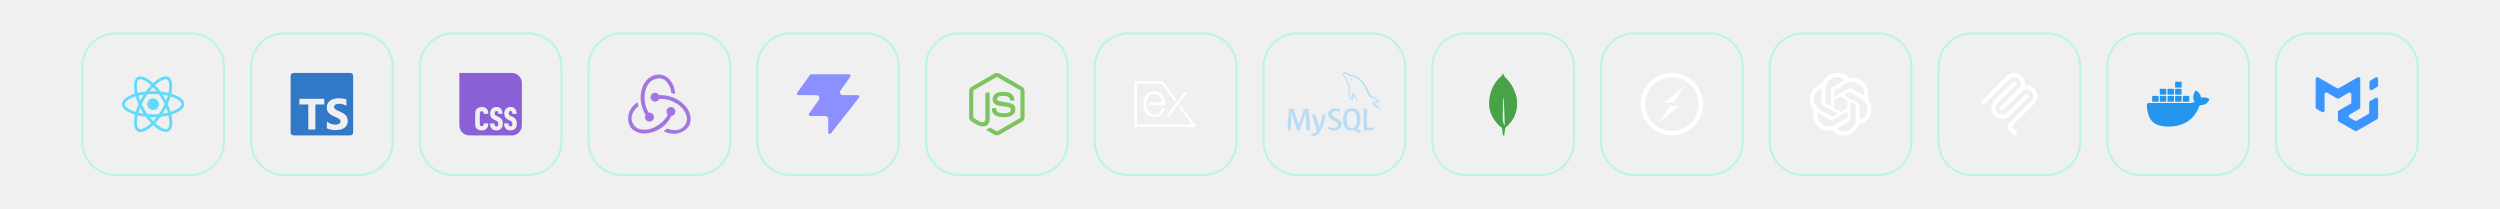
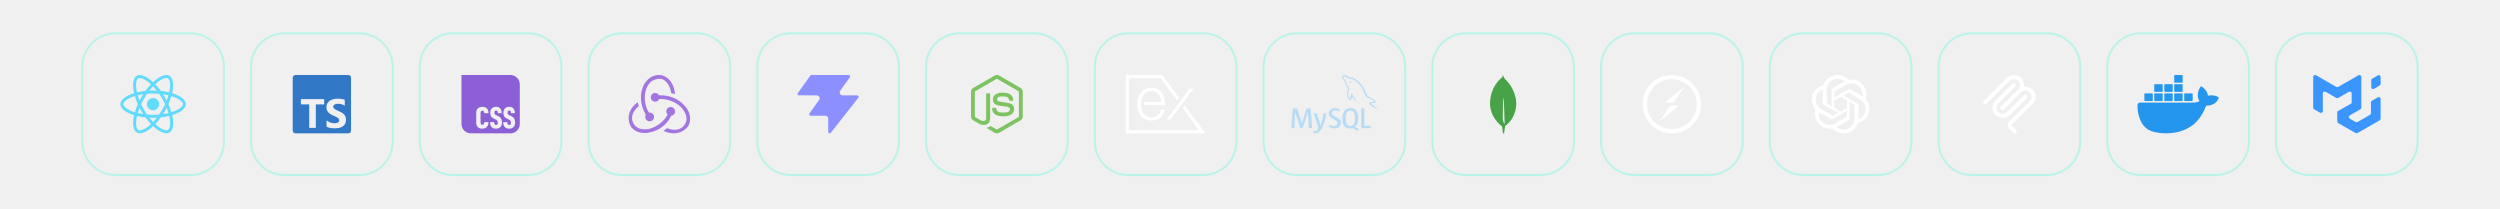
- <svg xmlns="http://www.w3.org/2000/svg" width="1200" height="100" viewBox="0 0 1200 100" role="img" aria-label="React, TypeScript, CSS, Redux, Vite, Node.js, Express, MySQL, MongoDB, Socket.io, OpenAI, Model Context Protocol, Docker and MUI">
+ <svg xmlns="http://www.w3.org/2000/svg" width="1200" height="100" viewBox="0 0 1200 100" role="img" aria-label="React, TypeScript, CSS, Redux, Vite, Node.js, Express, MySQL, MongoDB, Socket.io, OpenAI, Model Context Protocol, Docker, MUI">
  <g>
    <rect x="39.5" y="16" width="68" height="68" rx="16" fill="#ffffff" fill-opacity=".035" stroke="#00ffcc" stroke-opacity=".22" />
-     <g transform="translate(58.5 35.0) scale(1.25)">
+     <g transform="translate(57.78 34.28) scale(1.3096)">
      <path d="M14.23 12.004a2.236 2.236 0 0 1-2.235 2.236 2.236 2.236 0 0 1-2.236-2.236 2.236 2.236 0 0 1 2.235-2.236 2.236 2.236 0 0 1 2.236 2.236zm2.648-10.69c-1.346 0-3.107.96-4.888 2.622-1.78-1.653-3.542-2.602-4.887-2.602-.41 0-.783.093-1.106.278-1.375.793-1.683 3.264-.973 6.365C1.98 8.917 0 10.42 0 12.004c0 1.59 1.99 3.097 5.043 4.03-.704 3.113-.39 5.588.988 6.38.32.187.69.275 1.102.275 1.345 0 3.107-.96 4.888-2.624 1.78 1.654 3.542 2.603 4.887 2.603.41 0 .783-.09 1.106-.275 1.374-.792 1.683-3.263.973-6.365C22.02 15.096 24 13.59 24 12.004c0-1.59-1.99-3.097-5.043-4.032.704-3.11.39-5.587-.988-6.38-.318-.184-.688-.277-1.092-.278zm-.005 1.09v.006c.225 0 .406.044.558.127.666.382.955 1.835.73 3.704-.054.46-.142.945-.25 1.44-.96-.236-2.006-.417-3.107-.534-.66-.905-1.345-1.727-2.035-2.447 1.592-1.48 3.087-2.292 4.105-2.295zm-9.77.02c1.012 0 2.514.808 4.11 2.28-.686.72-1.37 1.537-2.02 2.442-1.107.117-2.154.298-3.113.538-.112-.49-.195-.964-.254-1.42-.23-1.868.054-3.32.714-3.707.19-.09.4-.127.563-.132zm4.882 3.05c.455.468.91.992 1.36 1.564-.44-.02-.89-.034-1.345-.034-.46 0-.915.01-1.36.034.44-.572.895-1.096 1.345-1.565zM12 8.1c.74 0 1.477.034 2.202.093.406.582.802 1.203 1.183 1.86.372.64.71 1.29 1.018 1.946-.308.655-.646 1.31-1.013 1.95-.38.66-.773 1.288-1.18 1.87-.728.063-1.466.098-2.21.098-.74 0-1.477-.035-2.202-.093-.406-.582-.802-1.204-1.183-1.86-.372-.64-.71-1.29-1.018-1.946.303-.657.646-1.313 1.013-1.954.38-.66.773-1.286 1.18-1.868.728-.064 1.466-.098 2.21-.098zm-3.635.254c-.24.377-.48.763-.704 1.16-.225.39-.435.782-.635 1.174-.265-.656-.49-1.31-.676-1.947.64-.15 1.315-.283 2.015-.386zm7.26 0c.695.103 1.365.23 2.006.387-.18.632-.405 1.282-.66 1.933-.2-.39-.41-.783-.64-1.174-.225-.392-.465-.774-.705-1.146zm3.063.675c.484.15.944.317 1.375.498 1.732.74 2.852 1.708 2.852 2.476-.005.768-1.125 1.74-2.857 2.475-.42.18-.88.342-1.355.493-.28-.958-.646-1.956-1.1-2.98.45-1.017.81-2.01 1.085-2.964zm-13.395.004c.278.96.645 1.957 1.1 2.98-.45 1.017-.812 2.01-1.086 2.964-.484-.15-.944-.318-1.37-.5-1.732-.737-2.852-1.706-2.852-2.474 0-.768 1.12-1.742 2.852-2.476.42-.18.88-.342 1.356-.494zm11.678 4.28c.265.657.49 1.312.676 1.948-.64.157-1.316.29-2.016.39.24-.375.48-.762.705-1.158.225-.39.435-.788.636-1.18zm-9.945.02c.2.392.41.783.64 1.175.23.39.465.772.705 1.143-.695-.102-1.365-.23-2.006-.386.18-.63.406-1.282.66-1.933zM17.92 16.32c.112.493.2.968.254 1.423.23 1.868-.054 3.32-.714 3.708-.147.09-.338.128-.563.128-1.012 0-2.514-.807-4.11-2.28.686-.72 1.37-1.536 2.02-2.44 1.107-.118 2.154-.3 3.113-.54zm-11.83.01c.96.234 2.006.415 3.107.532.66.905 1.345 1.727 2.035 2.446-1.595 1.483-3.092 2.295-4.11 2.295-.22-.005-.406-.05-.553-.132-.666-.38-.955-1.834-.73-3.703.054-.46.142-.944.25-1.438zm4.56.64c.44.02.89.034 1.345.034.46 0 .915-.01 1.36-.034-.44.572-.895 1.095-1.345 1.565-.455-.47-.91-.993-1.36-1.565z" fill="#61DAFB" />
    </g>
  </g>
  <g>
    <rect x="120.5" y="16" width="68" height="68" rx="16" fill="#ffffff" fill-opacity=".035" stroke="#00ffcc" stroke-opacity=".22" />
-     <g transform="translate(139.5 35.0) scale(1.25)">
+     <g transform="translate(140.50 36.00) scale(1.1667)">
      <path d="M1.125 0C.502 0 0 .502 0 1.125v21.75C0 23.498.502 24 1.125 24h21.75c.623 0 1.125-.502 1.125-1.125V1.125C24 .502 23.498 0 22.875 0zm17.363 9.75c.612 0 1.154.037 1.627.111a6.38 6.38 0 0 1 1.306.34v2.458a3.95 3.95 0 0 0-.643-.361 5.093 5.093 0 0 0-.717-.26 5.453 5.453 0 0 0-1.426-.2c-.3 0-.573.028-.819.086a2.1 2.1 0 0 0-.623.242c-.17.104-.3.229-.393.374a.888.888 0 0 0-.14.49c0 .196.053.373.156.529.104.156.252.304.443.444s.423.276.696.41c.273.135.582.274.926.416.47.197.892.407 1.266.628.374.222.695.473.963.753.268.279.472.598.614.957.142.359.214.776.214 1.253 0 .657-.125 1.21-.373 1.656a3.033 3.033 0 0 1-1.012 1.085 4.38 4.38 0 0 1-1.487.596c-.566.12-1.163.18-1.79.18a9.916 9.916 0 0 1-1.84-.164 5.544 5.544 0 0 1-1.512-.493v-2.63a5.033 5.033 0 0 0 3.237 1.2c.333 0 .624-.03.872-.09.249-.06.456-.144.623-.25.166-.108.29-.234.373-.38a1.023 1.023 0 0 0-.074-1.089 2.12 2.12 0 0 0-.537-.5 5.597 5.597 0 0 0-.807-.444 27.72 27.72 0 0 0-1.007-.436c-.918-.383-1.602-.852-2.053-1.405-.45-.553-.676-1.222-.676-2.005 0-.614.123-1.141.369-1.582.246-.441.58-.804 1.004-1.089a4.494 4.494 0 0 1 1.47-.629 7.536 7.536 0 0 1 1.77-.201zm-15.113.188h9.563v2.166H9.506v9.646H6.789v-9.646H3.375z" fill="#3178C6" />
    </g>
  </g>
  <g>
    <rect x="201.5" y="16" width="68" height="68" rx="16" fill="#ffffff" fill-opacity=".035" stroke="#00ffcc" stroke-opacity=".22" />
-     <g transform="translate(220.5 35.0) scale(1.25)">
+     <g transform="translate(221.50 36.00) scale(1.1667)">
      <path d="M0 0v20.16A3.84 3.84 0 0 0 3.84 24h16.32A3.84 3.84 0 0 0 24 20.16V3.84A3.84 3.84 0 0 0 20.16 0Zm14.256 13.08c1.56 0 2.28 1.08 2.304 2.64h-1.608c.024-.288-.048-.6-.144-.84-.096-.192-.288-.264-.552-.264-.456 0-.696.264-.696.84-.024.576.288.888.768 1.08.72.288 1.608.744 1.92 1.296q.432.648.432 1.656c0 1.608-.912 2.592-2.496 2.592-1.656 0-2.4-1.032-2.424-2.688h1.68c0 .792.264 1.176.792 1.176.264 0 .456-.072.552-.24.192-.312.24-1.176-.048-1.512-.312-.408-.912-.6-1.32-.816q-.828-.396-1.224-.936c-.24-.36-.36-.888-.36-1.536 0-1.44.936-2.472 2.424-2.448m5.4 0c1.584 0 2.304 1.08 2.328 2.64h-1.608c0-.288-.048-.6-.168-.84-.096-.192-.264-.264-.528-.264-.48 0-.72.264-.72.84s.288.888.792 1.08c.696.288 1.608.744 1.92 1.296.264.432.408.984.408 1.656.024 1.608-.888 2.592-2.472 2.592-1.68 0-2.424-1.056-2.448-2.688h1.68c0 .744.264 1.176.792 1.176.264 0 .456-.072.552-.24.216-.312.264-1.176-.048-1.512-.288-.408-.888-.6-1.32-.816-.552-.264-.96-.576-1.2-.936s-.36-.888-.36-1.536c-.024-1.44.912-2.472 2.4-2.448m-11.031.018c.711-.006 1.419.198 1.839.63.432.432.672 1.128.648 1.992H9.336c.024-.456-.096-.792-.432-.96-.312-.144-.768-.048-.888.24-.12.264-.192.576-.168.864v3.504c0 .744.264 1.128.768 1.128a.65.65 0 0 0 .552-.264c.168-.24.192-.552.168-.84h1.776c.096 1.632-.984 2.712-2.568 2.688-1.536 0-2.496-.864-2.472-2.472v-4.032c0-.816.24-1.44.696-1.848.432-.408 1.146-.624 1.857-.63" fill="#8B5FD6" />
    </g>
  </g>
  <g>
    <rect x="282.5" y="16" width="68" height="68" rx="16" fill="#ffffff" fill-opacity=".035" stroke="#00ffcc" stroke-opacity=".22" />
-     <g transform="translate(301.5 35.0) scale(1.25)">
+     <g transform="translate(301.74 35.24) scale(1.2302)">
      <path d="M16.634 16.504c.87-.075 1.543-.84 1.5-1.754-.047-.914-.796-1.648-1.709-1.648h-.061a1.71 1.71 0 00-1.648 1.769c.03.479.226.869.494 1.153-1.048 2.038-2.621 3.536-5.005 4.795-1.603.838-3.296 1.154-4.944.93-1.378-.195-2.456-.81-3.116-1.799-.988-1.499-1.078-3.116-.255-4.734.6-1.17 1.499-2.023 2.099-2.443a9.96 9.96 0 01-.42-1.543C-.868 14.408-.416 18.752.932 20.805c1.004 1.498 3.057 2.456 5.304 2.456.6 0 1.23-.044 1.843-.194 3.897-.749 6.848-3.086 8.541-6.532zm5.348-3.746c-2.32-2.728-5.738-4.226-9.634-4.226h-.51c-.253-.554-.837-.899-1.498-.899h-.045c-.943 0-1.678.81-1.647 1.753.03.898.794 1.648 1.708 1.648h.074a1.69 1.69 0 001.499-1.049h.555c2.309 0 4.495.674 6.488 1.992 1.527 1.005 2.622 2.323 3.237 3.897.538 1.288.509 2.547-.045 3.597-.855 1.647-2.294 2.517-4.196 2.517-1.199 0-2.367-.375-2.967-.644-.36.298-.96.793-1.394 1.093 1.318.598 2.652.943 3.94.943 2.922 0 5.094-1.647 5.919-3.236.898-1.798.824-4.824-1.47-7.416zM6.49 17.042c.03.899.793 1.648 1.708 1.648h.06a1.688 1.688 0 001.648-1.768c0-.9-.779-1.647-1.693-1.647h-.06c-.06 0-.15 0-.226.029-1.243-2.098-1.768-4.347-1.572-6.772.12-1.828.72-3.417 1.797-4.735.9-1.124 2.593-1.68 3.747-1.708 3.236-.061 4.585 3.971 4.689 5.574l1.498.45C17.741 3.197 14.686.62 11.764.62 9.02.62 6.49 2.613 5.47 5.535 4.077 9.43 4.991 13.177 6.7 16.174c-.15.195-.24.539-.21.868z" fill="#A275E0" />
    </g>
  </g>
  <g>
    <rect x="363.5" y="16" width="68" height="68" rx="16" fill="#ffffff" fill-opacity=".035" stroke="#00ffcc" stroke-opacity=".22" />
-     <g transform="translate(382.5 35.0) scale(1.25)">
+     <g transform="translate(382.84 35.34) scale(1.2216)">
      <path d="M13.056 23.238a.57.57 0 0 1-1.02-.355v-5.202c0-.63-.512-1.143-1.144-1.143H5.148a.57.57 0 0 1-.464-.903l3.777-5.29c.54-.753 0-1.804-.93-1.804H.57a.574.574 0 0 1-.543-.746.6.6 0 0 1 .08-.157L5.008.78a.57.57 0 0 1 .467-.24h14.589a.57.57 0 0 1 .466.903l-3.778 5.29c-.54.755 0 1.806.93 1.806h5.745c.238 0 .424.138.513.322a.56.56 0 0 1-.063.603z" fill="#8B8FFF" />
    </g>
  </g>
  <g>
    <rect x="444.5" y="16" width="68" height="68" rx="16" fill="#ffffff" fill-opacity=".035" stroke="#00ffcc" stroke-opacity=".22" />
-     <g transform="translate(463.5 35.0) scale(1.25)">
+     <g transform="translate(464.50 36.00) scale(1.1667)">
      <path d="M11.998,24c-0.321,0-0.641-0.084-0.922-0.247l-2.936-1.737c-0.438-0.245-0.224-0.332-0.08-0.383 c0.585-0.203,0.703-0.25,1.328-0.604c0.065-0.037,0.151-0.023,0.218,0.017l2.256,1.339c0.082,0.045,0.197,0.045,0.272,0l8.795-5.076 c0.082-0.047,0.134-0.141,0.134-0.238V6.921c0-0.099-0.053-0.192-0.137-0.242l-8.791-5.072c-0.081-0.047-0.189-0.047-0.271,0 L3.075,6.68C2.99,6.729,2.936,6.825,2.936,6.921v10.15c0,0.097,0.054,0.189,0.139,0.235l2.409,1.392 c1.307,0.654,2.108-0.116,2.108-0.89V7.787c0-0.142,0.114-0.253,0.256-0.253h1.115c0.139,0,0.255,0.112,0.255,0.253v10.021 c0,1.745-0.95,2.745-2.604,2.745c-0.508,0-0.909,0-2.026-0.551L2.28,18.675c-0.57-0.329-0.922-0.945-0.922-1.604V6.921 c0-0.659,0.353-1.275,0.922-1.603l8.795-5.082c0.557-0.315,1.296-0.315,1.848,0l8.794,5.082c0.57,0.329,0.924,0.944,0.924,1.603 v10.15c0,0.659-0.354,1.273-0.924,1.604l-8.794,5.078C12.643,23.916,12.324,24,11.998,24z M19.099,13.993 c0-1.9-1.284-2.406-3.987-2.763c-2.731-0.361-3.009-0.548-3.009-1.187c0-0.528,0.235-1.233,2.258-1.233 c1.807,0,2.473,0.389,2.747,1.607c0.024,0.115,0.129,0.199,0.247,0.199h1.141c0.071,0,0.138-0.031,0.186-0.081 c0.048-0.054,0.074-0.123,0.067-0.196c-0.177-2.098-1.571-3.076-4.388-3.076c-2.508,0-4.004,1.058-4.004,2.833 c0,1.925,1.488,2.457,3.895,2.695c2.88,0.282,3.103,0.703,3.103,1.269c0,0.983-0.789,1.402-2.642,1.402 c-2.327,0-2.839-0.584-3.011-1.742c-0.02-0.124-0.126-0.215-0.253-0.215h-1.137c-0.141,0-0.254,0.112-0.254,0.253 c0,1.482,0.806,3.248,4.655,3.248C17.501,17.007,19.099,15.91,19.099,13.993z" fill="#7DC461" />
    </g>
  </g>
  <g>
    <rect x="525.5" y="16" width="68" height="68" rx="16" fill="#ffffff" fill-opacity=".035" stroke="#00ffcc" stroke-opacity=".22" />
-     <g transform="translate(544.5 35.0) scale(1.25)">
+     <g transform="translate(540.34 30.84) scale(1.5964)">
      <path d="M12.262 16.666h1.146l6.975-9.325H19.22zm9.778 1.441v.004l-4.334-5.706-.557.74 4.873 6.682H.945V4.173h9.505l5.026 6.7.574-.772-4.374-5.928h.003l-.719-.945H0v17.544h24zM10.917 8.705a3.8 3.8 0 0 0-1.292-1.183q-.796-.45-1.916-.45c-.746 0-1.37.14-1.906.424a3.76 3.76 0 0 0-1.31 1.12 4.9 4.9 0 0 0-.75 1.581 7.17 7.17 0 0 0 0 3.696c.148.567.402 1.101.75 1.573a3.5 3.5 0 0 0 1.31 1.066q.803.39 1.906.389 1.77 0 2.739-.868.966-.867 1.328-2.457h-1.139q-.271 1.084-.977 1.734-.704.651-1.952.65-.812 0-1.392-.342a3.1 3.1 0 0 1-.957-.869 3.5 3.5 0 0 1-.551-1.182 5 5 0 0 1-.17-1.133 9 9 0 0 0-.015-.286 4.5 4.5 0 0 1 .015-.829c.047-.418.147-.83.296-1.223A3.7 3.7 0 0 1 5.54 9.05a2.9 2.9 0 0 1 .922-.742q.541-.28 1.246-.28c.47 0 .869.093 1.23.28q.541.281.922.742.379.461.587 1.057t.225 1.246H5.625l.004.957h6.182a7.3 7.3 0 0 0-.18-1.924 4.9 4.9 0 0 0-.715-1.68z" fill="#FFFFFF" />
    </g>
  </g>
  <g>
    <rect x="606.5" y="16" width="68" height="68" rx="16" fill="#ffffff" fill-opacity=".035" stroke="#00ffcc" stroke-opacity=".22" />
-     <g transform="translate(618.0 27.5) scale(1.875)">
+     <g transform="translate(619.89 29.39) scale(1.7178)">
      <path d="M16.405 5.501c-.115 0-.193.014-.274.033v.013h.014c.054.104.146.18.214.273.054.107.1.214.154.32l.014-.015c.094-.066.14-.172.14-.333-.04-.047-.046-.094-.08-.14-.04-.067-.126-.1-.18-.153zM5.77 18.695h-.927a50.854 50.854 0 00-.27-4.41h-.008l-1.41 4.41H2.45l-1.4-4.41h-.01a72.892 72.892 0 00-.195 4.41H0c.055-1.966.192-3.81.41-5.53h1.15l1.335 4.064h.008l1.347-4.064h1.095c.242 2.015.384 3.86.428 5.53zm4.017-4.08c-.378 2.045-.876 3.533-1.492 4.46-.482.716-1.01 1.073-1.583 1.073-.153 0-.34-.046-.566-.138v-.494c.11.017.24.026.386.026.268 0 .483-.075.647-.222.197-.18.295-.382.295-.605 0-.155-.077-.47-.23-.944L6.23 14.615h.91l.727 2.36c.164.536.233.91.205 1.123.4-1.064.678-2.227.835-3.483zm12.325 4.08h-2.63v-5.53h.885v4.85h1.745zm-3.32.135l-1.016-.5c.09-.076.177-.158.255-.25.433-.506.648-1.258.648-2.253 0-1.83-.718-2.746-2.155-2.746-.704 0-1.254.232-1.65.697-.43.508-.646 1.256-.646 2.245 0 .972.19 1.686.574 2.14.35.41.877.615 1.583.615.264 0 .506-.033.725-.098l1.325.772.36-.622zM15.5 17.588c-.225-.36-.337-.94-.337-1.736 0-1.393.424-2.09 1.27-2.09.443 0 .77.167.977.5.224.362.336.936.336 1.723 0 1.404-.424 2.108-1.27 2.108-.445 0-.77-.167-.978-.5zm-1.658-.425c0 .47-.172.856-.516 1.156-.344.3-.803.45-1.384.45-.543 0-1.064-.172-1.573-.515l.237-.476c.438.22.833.328 1.19.328.332 0 .593-.073.783-.22a.754.754 0 00.3-.615c0-.33-.23-.61-.648-.845-.388-.213-1.163-.657-1.163-.657-.422-.307-.632-.636-.632-1.177 0-.45.157-.81.47-1.085.315-.278.72-.415 1.22-.415.512 0 .98.136 1.4.41l-.213.476a2.726 2.726 0 00-1.064-.23c-.283 0-.502.068-.654.206a.685.685 0 00-.248.524c0 .328.234.61.666.85.393.215 1.187.67 1.187.67.433.305.648.63.648 1.168zm9.382-5.852c-.535-.014-.95.04-1.297.188-.1.04-.26.04-.274.167.055.053.063.14.11.214.08.134.218.313.346.407.14.11.28.216.427.31.26.16.555.255.81.416.145.094.293.213.44.313.073.05.12.14.214.172v-.02c-.046-.06-.06-.147-.105-.214-.067-.067-.134-.127-.2-.193a3.223 3.223 0 00-.695-.675c-.214-.146-.682-.35-.77-.595l-.013-.014c.146-.013.32-.066.46-.106.227-.06.435-.047.67-.106.106-.027.213-.06.32-.094v-.06c-.12-.12-.21-.283-.334-.395a8.867 8.867 0 00-1.104-.823c-.21-.134-.476-.22-.697-.334-.08-.04-.214-.06-.26-.127-.12-.146-.19-.34-.275-.514a17.69 17.69 0 01-.547-1.163c-.12-.262-.193-.523-.34-.763-.69-1.137-1.437-1.826-2.586-2.5-.247-.14-.543-.2-.856-.274-.167-.008-.334-.02-.5-.027-.11-.047-.216-.174-.31-.235-.38-.24-1.364-.76-1.644-.072-.18.434.267.862.422 1.082.115.153.26.328.34.5.047.116.06.235.107.356.106.294.207.622.347.897.073.14.153.287.247.413.054.073.146.107.167.227-.094.136-.1.334-.154.5-.24.757-.146 1.693.194 2.25.107.166.362.534.703.393.3-.12.234-.5.32-.835.02-.08.007-.133.048-.187v.015c.094.188.188.367.274.555.206.328.566.668.867.895.16.12.287.328.487.402v-.02h-.015c-.043-.058-.1-.086-.154-.133a3.445 3.445 0 01-.35-.4 8.76 8.76 0 01-.747-1.218c-.11-.21-.202-.436-.29-.643-.04-.08-.04-.2-.107-.24-.1.146-.247.273-.32.453-.127.288-.14.642-.188 1.01-.027.007-.014 0-.027.014-.214-.052-.287-.274-.367-.46-.2-.475-.233-1.238-.06-1.785.047-.14.247-.582.167-.716-.042-.127-.174-.2-.247-.303a2.478 2.478 0 01-.24-.427c-.16-.374-.24-.788-.414-1.162-.08-.173-.22-.354-.334-.513-.127-.18-.267-.307-.368-.52-.033-.073-.08-.194-.027-.274.014-.054.042-.075.094-.09.088-.072.335.022.422.062.247.1.455.194.662.334.094.066.195.193.315.226h.14c.214.047.455.014.655.073.355.114.675.28.962.46a5.953 5.953 0 012.085 2.286c.08.154.115.295.188.455.14.33.313.663.455.982.14.315.275.636.476.897.1.14.502.213.682.286.133.06.34.115.46.188.23.14.454.3.67.454.11.076.443.243.463.378z" fill="#B9DCF5" />
    </g>
  </g>
  <g>
    <rect x="687.5" y="16" width="68" height="68" rx="16" fill="#ffffff" fill-opacity=".035" stroke="#00ffcc" stroke-opacity=".22" />
-     <g transform="translate(706.5 35.0) scale(1.25)">
+     <g transform="translate(707.50 36.00) scale(1.1667)">
      <path d="M17.193 9.555c-1.264-5.58-4.252-7.414-4.573-8.115-.28-.394-.53-.954-.735-1.44-.036.495-.055.685-.523 1.184-.723.566-4.438 3.682-4.74 10.02-.282 5.912 4.27 9.435 4.888 9.884l.07.05A73.49 73.49 0 0111.91 24h.481c.114-1.032.284-2.056.51-3.07.417-.296.604-.463.85-.693a11.342 11.342 0 003.639-8.464c.01-.814-.103-1.662-.197-2.218zm-5.336 8.195s0-8.291.275-8.29c.213 0 .49 10.695.49 10.695-.381-.045-.765-1.76-.765-2.405z" fill="#47A248" />
    </g>
  </g>
  <g>
    <rect x="768.5" y="16" width="68" height="68" rx="16" fill="#ffffff" fill-opacity=".035" stroke="#00ffcc" stroke-opacity=".22" />
-     <g transform="translate(787.5 35.0) scale(1.25)">
+     <g transform="translate(788.48 35.99) scale(1.1681)">
      <path d="M11.936.014a12.169 12.169 0 00-2.975.378C4.282 1.555.568 5.794.092 10.601c-.59 4.549 1.708 9.286 5.644 11.634 3.861 2.418 9.093 2.32 12.873-.223 3.397-2.206 5.512-6.228 5.386-10.284-.058-4.016-2.31-7.917-5.759-9.98C16.354.588 14.143.005 11.936.014zm-.063 1.696c4.945-.007 9.789 3.814 10.281 8.925.945 5.66-3.753 11.412-9.488 11.579-5.454.544-10.725-4.08-10.88-9.557-.407-4.434 2.516-8.835 6.698-10.3a9.113 9.113 0 013.388-.647zm5.091 3.225c-2.687 2.085-5.26 4.308-7.889 6.457 1.203.017 2.412.016 3.621.01 1.41-2.165 2.859-4.301 4.268-6.467zm-5.665 7.654c-1.41 2.166-2.86 4.309-4.27 6.474 2.693-2.08 5.255-4.32 7.902-6.456a255.413 255.413 0 00-3.632-.018z" fill="#FFFFFF" />
    </g>
  </g>
  <g>
    <rect x="849.5" y="16" width="68" height="68" rx="16" fill="#ffffff" fill-opacity=".035" stroke="#00ffcc" stroke-opacity=".22" />
-     <g transform="translate(868.5 35.0) scale(1.25)">
+     <g transform="translate(869.50 36.00) scale(1.1667)">
      <path d="M22.282 9.821a5.985 5.985 0 0 0-.516-4.911 6.046 6.046 0 0 0-6.51-2.9A6.065 6.065 0 0 0 4.981 4.182a5.985 5.985 0 0 0-3.998 2.9 6.046 6.046 0 0 0 .743 7.097 5.98 5.98 0 0 0 .511 4.911 6.051 6.051 0 0 0 6.515 2.9A5.985 5.985 0 0 0 13.26 24a6.056 6.056 0 0 0 5.772-4.206 5.989 5.989 0 0 0 3.998-2.9 6.056 6.056 0 0 0-.748-7.073zm-9.022 12.608a4.476 4.476 0 0 1-2.876-1.041l.142-.08 4.778-2.758a.795.795 0 0 0 .393-.681v-6.737l2.02 1.169a.071.071 0 0 1 .038.052v5.583a4.504 4.504 0 0 1-4.495 4.494zm-9.661-4.125a4.471 4.471 0 0 1-.535-3.014l.142.085 4.783 2.758a.771.771 0 0 0 .781 0l5.843-3.369v2.332a.08.08 0 0 1-.033.061L9.74 19.95a4.499 4.499 0 0 1-6.141-1.646zM2.341 7.896a4.485 4.485 0 0 1 2.365-1.973V11.6a.766.766 0 0 0 .388.676l5.814 3.354-2.02 1.169a.076.076 0 0 1-.071 0l-4.83-2.787A4.504 4.504 0 0 1 2.341 7.872zm16.596 3.856L13.104 8.364 15.119 7.2a.076.076 0 0 1 .071 0l4.83 2.791a4.494 4.494 0 0 1-.676 8.104v-5.677a.79.79 0 0 0-.407-.667zm2.011-3.023l-.142-.085-4.774-2.782a.776.776 0 0 0-.785 0L9.409 9.23V6.897a.066.066 0 0 1 .028-.061l4.83-2.787a4.499 4.499 0 0 1 6.68 4.66zM8.306 12.863l-2.02-1.164a.08.08 0 0 1-.038-.057V6.074a4.499 4.499 0 0 1 7.376-3.454l-.142.081L8.704 5.459a.795.795 0 0 0-.393.681zm1.098-2.365l2.602-1.5 2.607 1.5v2.999l-2.597 1.5-2.607-1.5Z" fill="#FFFFFF" />
    </g>
  </g>
  <g>
    <rect x="930.5" y="16" width="68" height="68" rx="16" fill="#ffffff" fill-opacity=".035" stroke="#00ffcc" stroke-opacity=".22" />
-     <g transform="translate(949.5 35.0) scale(1.25)">
+     <g transform="translate(950.50 36.00) scale(1.1667)">
      <path d="M13.85 0a4.16 4.16 0 0 0-2.95 1.217L1.456 10.66a.835.835 0 0 0 0 1.18.835.835 0 0 0 1.18 0l9.442-9.442a2.49 2.49 0 0 1 3.541 0 2.49 2.49 0 0 1 0 3.541L8.59 12.97l-.1.1a.835.835 0 0 0 0 1.18.835.835 0 0 0 1.18 0l.1-.098 7.03-7.034a2.49 2.49 0 0 1 3.542 0l.049.05a2.49 2.49 0 0 1 0 3.54l-8.54 8.54a1.96 1.96 0 0 0 0 2.755l1.753 1.753a.835.835 0 0 0 1.18 0 .835.835 0 0 0 0-1.18l-1.753-1.753a.266.266 0 0 1 0-.394l8.54-8.54a4.185 4.185 0 0 0 0-5.9l-.05-.05a4.16 4.16 0 0 0-2.95-1.218c-.2 0-.401.02-.6.048a4.17 4.17 0 0 0-1.17-3.552A4.16 4.16 0 0 0 13.85 0m0 3.333a.84.84 0 0 0-.59.245L6.275 10.56a4.186 4.186 0 0 0 0 5.902 4.186 4.186 0 0 0 5.902 0L19.16 9.48a.835.835 0 0 0 0-1.18.835.835 0 0 0-1.18 0l-6.985 6.984a2.49 2.49 0 0 1-3.54 0 2.49 2.49 0 0 1 0-3.54l6.983-6.985a.835.835 0 0 0 0-1.18.84.84 0 0 0-.59-.245" fill="#FFFFFF" />
    </g>
  </g>
  <g>
    <rect x="1011.5" y="16" width="68" height="68" rx="16" fill="#ffffff" fill-opacity=".035" stroke="#00ffcc" stroke-opacity=".22" />
-     <g transform="translate(1030.5 35.0) scale(1.25)">
+     <g transform="translate(1025.99 30.49) scale(1.626)">
      <path d="M13.983 11.078h2.119a.186.186 0 00.186-.185V9.006a.186.186 0 00-.186-.186h-2.119a.185.185 0 00-.185.185v1.888c0 .102.083.185.185.185m-2.954-5.43h2.118a.186.186 0 00.186-.186V3.574a.186.186 0 00-.186-.185h-2.118a.185.185 0 00-.185.185v1.888c0 .102.082.185.185.185m0 2.716h2.118a.187.187 0 00.186-.186V6.29a.186.186 0 00-.186-.185h-2.118a.185.185 0 00-.185.185v1.887c0 .102.082.185.185.186m-2.93 0h2.12a.186.186 0 00.184-.186V6.29a.185.185 0 00-.185-.185H8.1a.185.185 0 00-.185.185v1.887c0 .102.083.185.185.186m-2.964 0h2.119a.186.186 0 00.185-.186V6.29a.185.185 0 00-.185-.185H5.136a.186.186 0 00-.186.185v1.887c0 .102.084.185.186.186m5.893 2.715h2.118a.186.186 0 00.186-.185V9.006a.186.186 0 00-.186-.186h-2.118a.185.185 0 00-.185.185v1.888c0 .102.082.185.185.185m-2.93 0h2.12a.185.185 0 00.184-.185V9.006a.185.185 0 00-.184-.186h-2.12a.185.185 0 00-.184.185v1.888c0 .102.083.185.185.185m-2.964 0h2.119a.185.185 0 00.185-.185V9.006a.185.185 0 00-.184-.186h-2.12a.186.186 0 00-.186.186v1.887c0 .102.084.185.186.185m-2.92 0h2.12a.185.185 0 00.184-.185V9.006a.185.185 0 00-.184-.186h-2.12a.185.185 0 00-.184.185v1.888c0 .102.082.185.185.185M23.763 9.89c-.065-.051-.672-.51-1.954-.51-.338.001-.676.03-1.01.087-.248-1.7-1.653-2.53-1.716-2.566l-.344-.199-.226.327c-.284.438-.49.922-.612 1.43-.23.97-.09 1.882.403 2.661-.595.332-1.55.413-1.744.42H.751a.751.751 0 00-.75.748 11.376 11.376 0 00.692 4.062c.545 1.428 1.355 2.48 2.41 3.124 1.18.723 3.1 1.137 5.275 1.137.983.003 1.963-.086 2.93-.266a12.248 12.248 0 003.823-1.389c.98-.567 1.86-1.288 2.61-2.136 1.252-1.418 1.998-2.997 2.553-4.4h.221c1.372 0 2.215-.549 2.68-1.009.309-.293.55-.65.707-1.046l.098-.288Z" fill="#2496ED" />
    </g>
  </g>
  <g>
    <rect x="1092.5" y="16" width="68" height="68" rx="16" fill="#ffffff" fill-opacity=".035" stroke="#00ffcc" stroke-opacity=".22" />
-     <g transform="translate(1111.5 35.0) scale(1.25)">
+     <g transform="translate(1110.31 33.80) scale(1.3494)">
      <path d="M20.229 15.793a.666.666 0 0 0 .244-.243.666.666 0 0 0 .09-.333l.012-3.858a.666.666 0 0 1 .09-.333.666.666 0 0 1 .245-.243L23 9.58a.667.667 0 0 1 .333-.088.667.667 0 0 1 .333.09.667.667 0 0 1 .244.243.666.666 0 0 1 .089.333v7.014a.667.667 0 0 1-.335.578l-7.893 4.534a.666.666 0 0 1-.662 0l-6.194-3.542a.667.667 0 0 1-.246-.244.667.667 0 0 1-.09-.335v-3.537c0-.004.004-.006.008-.004s.008 0 .008-.005v-.004c0-.003.002-.005.004-.007l5.102-2.93c.004-.003.002-.01-.003-.01a.005.005 0 0 1-.004-.002.005.005 0 0 1-.001-.004l.01-3.467a.667.667 0 0 0-.333-.58.667.667 0 0 0-.667 0L8.912 9.799a.667.667 0 0 1-.665 0l-3.804-2.19a.667.667 0 0 0-.999.577v6.267a.667.667 0 0 1-.332.577.666.666 0 0 1-.332.09.667.667 0 0 1-.333-.088L.336 13.825a.667.667 0 0 1-.246-.244.667.667 0 0 1-.09-.336L.019 2.292a.667.667 0 0 1 .998-.577l7.23 4.153a.667.667 0 0 0 .665 0l7.228-4.153a.666.666 0 0 1 .333-.088.666.666 0 0 1 .333.09.667.667 0 0 1 .244.244.667.667 0 0 1 .088.333V13.25c0 .117-.03.232-.089.334a.667.667 0 0 1-.245.244l-3.785 2.18a.667.667 0 0 0-.245.245.666.666 0 0 0-.089.334.667.667 0 0 0 .09.334.666.666 0 0 0 .247.244l2.088 1.189a.67.67 0 0 0 .33.087.667.667 0 0 0 .332-.089l4.457-2.56Zm.438-9.828a.666.666 0 0 0 .09.335.666.666 0 0 0 .248.244.667.667 0 0 0 .67-.008l2.001-1.2a.666.666 0 0 0 .237-.243.667.667 0 0 0 .087-.329V2.32a.667.667 0 0 0-.091-.335.667.667 0 0 0-.584-.33.667.667 0 0 0-.334.094l-2 1.2a.666.666 0 0 0-.238.243.668.668 0 0 0-.086.329v2.445Z" fill="#3B95FF" />
    </g>
  </g>
</svg>
